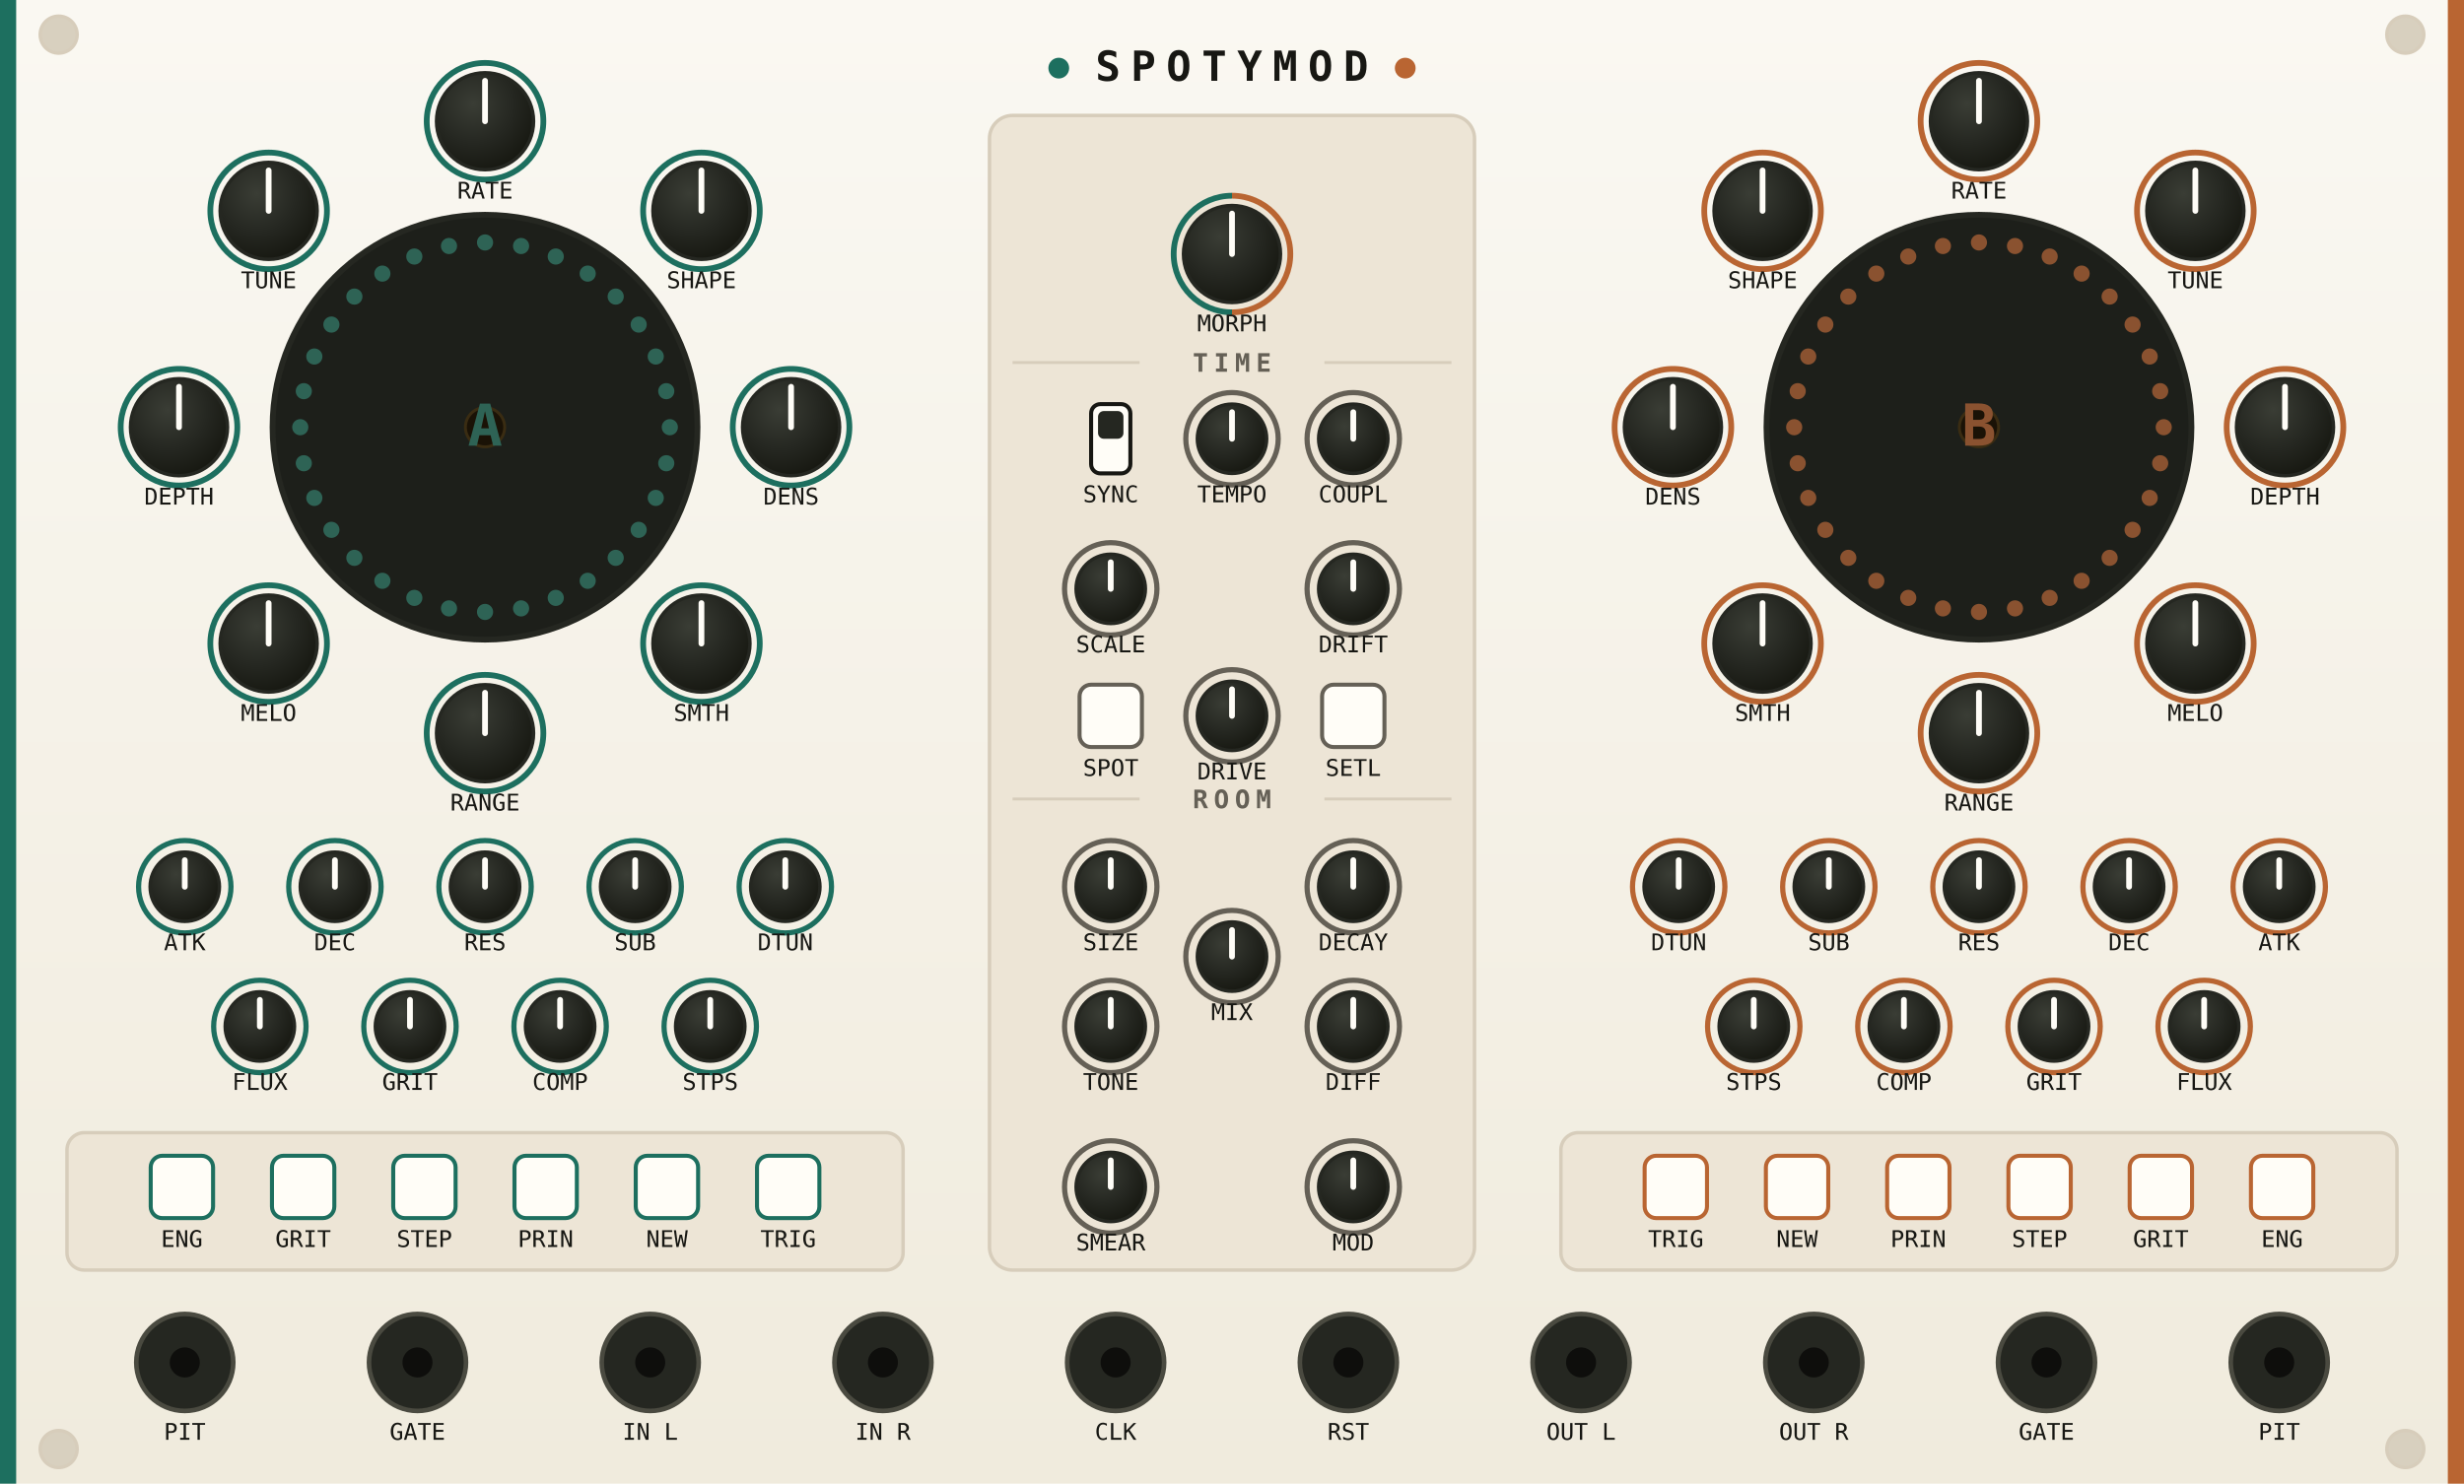
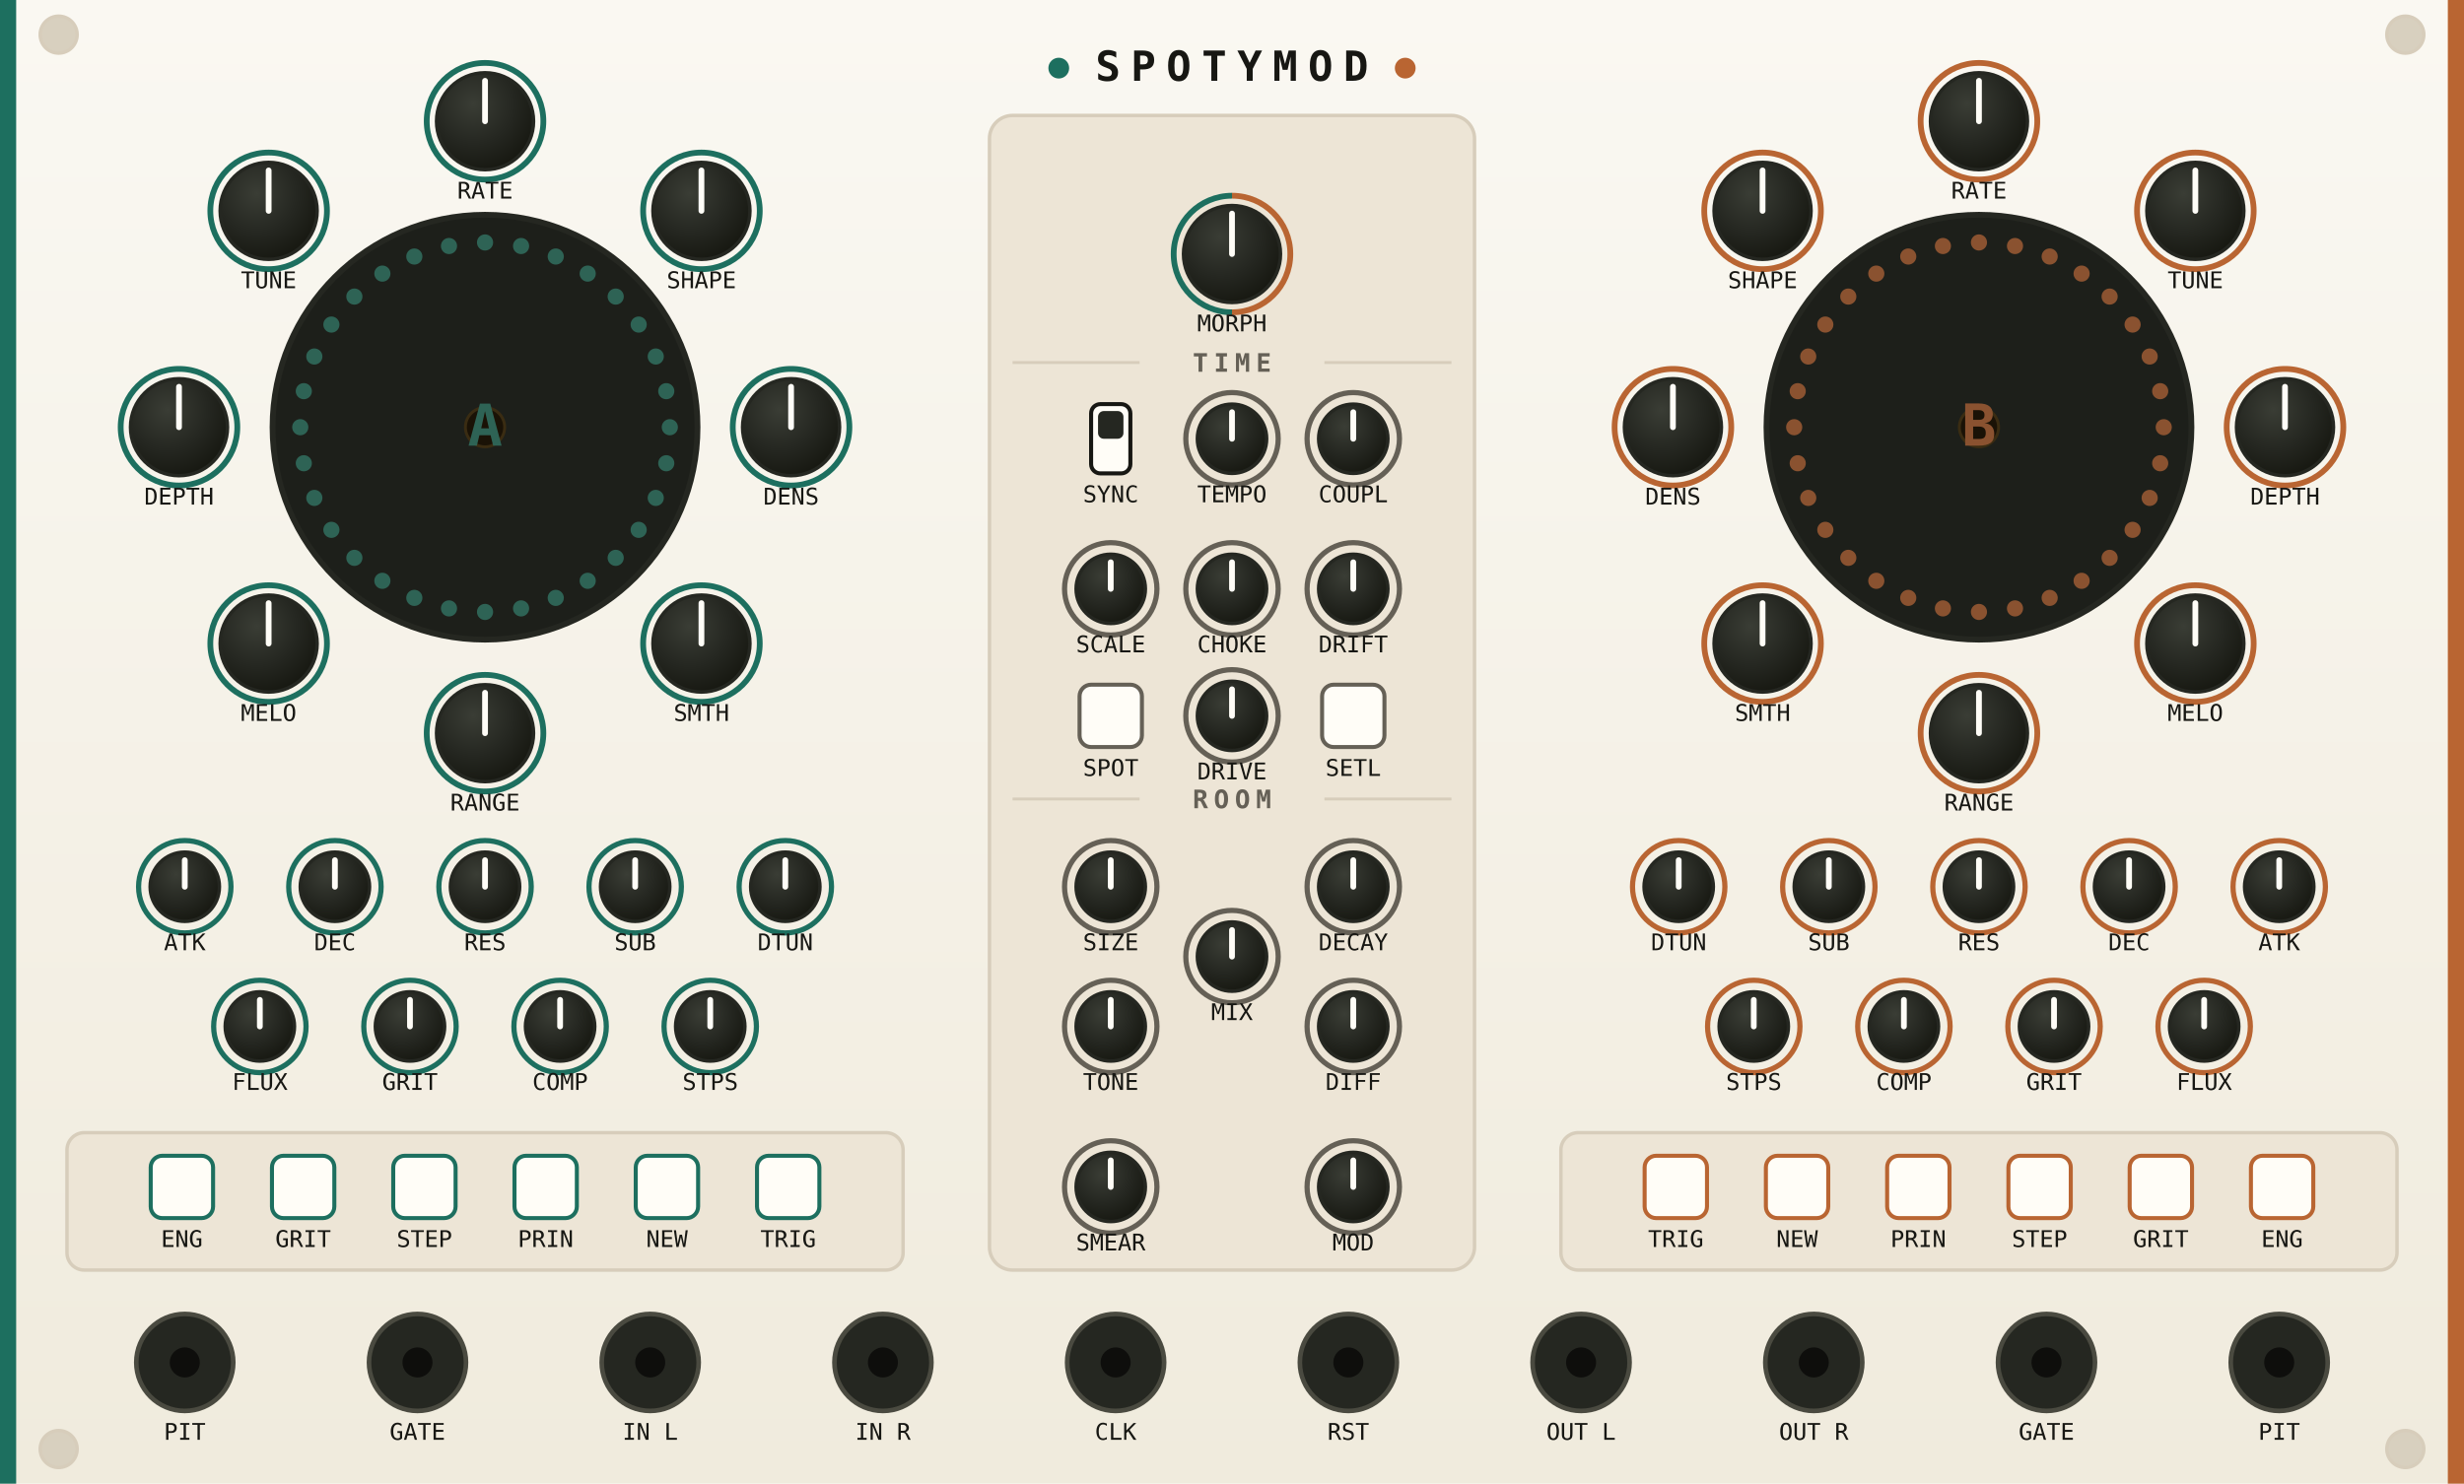
<svg xmlns="http://www.w3.org/2000/svg" width="213.360mm" height="128.500mm" viewBox="0 0 213.360 128.500">
  <defs>
    <radialGradient id="knobCap" cx="38%" cy="32%" r="75%">
      <stop offset="0%" stop-color="#3a3d35" />
      <stop offset="55%" stop-color="#252721" />
      <stop offset="100%" stop-color="#15160f" />
    </radialGradient>
    <linearGradient id="plate" x1="0" y1="0" x2="0" y2="1">
      <stop offset="0%" stop-color="#faf8f2" />
      <stop offset="100%" stop-color="#f0ebdd" />
    </linearGradient>
  </defs>
  <rect x="0" y="0" width="213.360" height="128.500" fill="url(#plate)" />
  <rect x="0" y="0" width="1.4" height="128.500" fill="#1d6f5f" />
  <rect x="211.960" y="0" width="1.4" height="128.500" fill="#b96532" />
  <circle cx="5.080" cy="3.000" r="1.6" fill="#d8d0bf" stroke="#d7cdbb" stroke-width="0.3" />
  <circle cx="5.080" cy="125.500" r="1.6" fill="#d8d0bf" stroke="#d7cdbb" stroke-width="0.3" />
  <circle cx="208.280" cy="3.000" r="1.6" fill="#d8d0bf" stroke="#d7cdbb" stroke-width="0.3" />
  <circle cx="208.280" cy="125.500" r="1.6" fill="#d8d0bf" stroke="#d7cdbb" stroke-width="0.3" />
  <rect x="85.680" y="10.0" width="42.0" height="100.0" rx="2" fill="#ede5d6" stroke="#d7cdbb" stroke-width="0.3" />
  <circle cx="42.000" cy="37.000" r="18.400" fill="#1d1f1a" stroke="#252721" stroke-width="0.5" />
  <circle cx="42.000" cy="21.000" r="0.7" fill="#2e6355" />
  <circle cx="45.121" cy="21.307" r="0.7" fill="#2e6355" />
  <circle cx="48.123" cy="22.218" r="0.7" fill="#2e6355" />
  <circle cx="50.889" cy="23.696" r="0.7" fill="#2e6355" />
  <circle cx="53.314" cy="25.686" r="0.7" fill="#2e6355" />
  <circle cx="55.304" cy="28.111" r="0.7" fill="#2e6355" />
  <circle cx="56.782" cy="30.877" r="0.7" fill="#2e6355" />
  <circle cx="57.693" cy="33.879" r="0.7" fill="#2e6355" />
  <circle cx="58.000" cy="37.000" r="0.7" fill="#2e6355" />
  <circle cx="57.693" cy="40.121" r="0.7" fill="#2e6355" />
  <circle cx="56.782" cy="43.123" r="0.7" fill="#2e6355" />
  <circle cx="55.304" cy="45.889" r="0.7" fill="#2e6355" />
  <circle cx="53.314" cy="48.314" r="0.7" fill="#2e6355" />
  <circle cx="50.889" cy="50.304" r="0.7" fill="#2e6355" />
  <circle cx="48.123" cy="51.782" r="0.7" fill="#2e6355" />
  <circle cx="45.121" cy="52.693" r="0.7" fill="#2e6355" />
  <circle cx="42.000" cy="53.000" r="0.7" fill="#2e6355" />
  <circle cx="38.879" cy="52.693" r="0.7" fill="#2e6355" />
  <circle cx="35.877" cy="51.782" r="0.7" fill="#2e6355" />
  <circle cx="33.111" cy="50.304" r="0.7" fill="#2e6355" />
  <circle cx="30.686" cy="48.314" r="0.7" fill="#2e6355" />
  <circle cx="28.696" cy="45.889" r="0.7" fill="#2e6355" />
  <circle cx="27.218" cy="43.123" r="0.7" fill="#2e6355" />
  <circle cx="26.307" cy="40.121" r="0.7" fill="#2e6355" />
  <circle cx="26.000" cy="37.000" r="0.7" fill="#2e6355" />
  <circle cx="26.307" cy="33.879" r="0.7" fill="#2e6355" />
  <circle cx="27.218" cy="30.877" r="0.7" fill="#2e6355" />
  <circle cx="28.696" cy="28.111" r="0.7" fill="#2e6355" />
  <circle cx="30.686" cy="25.686" r="0.7" fill="#2e6355" />
  <circle cx="33.111" cy="23.696" r="0.7" fill="#2e6355" />
  <circle cx="35.877" cy="22.218" r="0.7" fill="#2e6355" />
  <circle cx="38.879" cy="21.307" r="0.7" fill="#2e6355" />
  <circle cx="171.360" cy="37.000" r="18.400" fill="#1d1f1a" stroke="#252721" stroke-width="0.5" />
  <circle cx="171.360" cy="21.000" r="0.7" fill="#8a5230" />
  <circle cx="174.481" cy="21.307" r="0.7" fill="#8a5230" />
  <circle cx="177.483" cy="22.218" r="0.7" fill="#8a5230" />
  <circle cx="180.249" cy="23.696" r="0.7" fill="#8a5230" />
  <circle cx="182.674" cy="25.686" r="0.7" fill="#8a5230" />
  <circle cx="184.664" cy="28.111" r="0.7" fill="#8a5230" />
  <circle cx="186.142" cy="30.877" r="0.7" fill="#8a5230" />
  <circle cx="187.053" cy="33.879" r="0.7" fill="#8a5230" />
  <circle cx="187.360" cy="37.000" r="0.7" fill="#8a5230" />
  <circle cx="187.053" cy="40.121" r="0.7" fill="#8a5230" />
  <circle cx="186.142" cy="43.123" r="0.7" fill="#8a5230" />
  <circle cx="184.664" cy="45.889" r="0.7" fill="#8a5230" />
  <circle cx="182.674" cy="48.314" r="0.7" fill="#8a5230" />
  <circle cx="180.249" cy="50.304" r="0.7" fill="#8a5230" />
  <circle cx="177.483" cy="51.782" r="0.7" fill="#8a5230" />
  <circle cx="174.481" cy="52.693" r="0.7" fill="#8a5230" />
  <circle cx="171.360" cy="53.000" r="0.7" fill="#8a5230" />
  <circle cx="168.239" cy="52.693" r="0.7" fill="#8a5230" />
  <circle cx="165.237" cy="51.782" r="0.7" fill="#8a5230" />
  <circle cx="162.471" cy="50.304" r="0.7" fill="#8a5230" />
  <circle cx="160.046" cy="48.314" r="0.7" fill="#8a5230" />
  <circle cx="158.056" cy="45.889" r="0.7" fill="#8a5230" />
  <circle cx="156.578" cy="43.123" r="0.7" fill="#8a5230" />
  <circle cx="155.667" cy="40.121" r="0.7" fill="#8a5230" />
  <circle cx="155.360" cy="37.000" r="0.7" fill="#8a5230" />
  <circle cx="155.667" cy="33.879" r="0.7" fill="#8a5230" />
  <circle cx="156.578" cy="30.877" r="0.7" fill="#8a5230" />
  <circle cx="158.056" cy="28.111" r="0.7" fill="#8a5230" />
  <circle cx="160.046" cy="25.686" r="0.7" fill="#8a5230" />
  <circle cx="162.471" cy="23.696" r="0.7" fill="#8a5230" />
  <circle cx="165.237" cy="22.218" r="0.7" fill="#8a5230" />
  <circle cx="168.239" cy="21.307" r="0.7" fill="#8a5230" />
  <rect x="5.800" y="98.1" width="72.4" height="11.9" rx="1.5" fill="#ede5d6" stroke="#d7cdbb" stroke-width="0.3" />
  <rect x="135.160" y="98.1" width="72.4" height="11.9" rx="1.5" fill="#ede5d6" stroke="#d7cdbb" stroke-width="0.3" />
  <line x1="87.680" y1="69.200" x2="98.680" y2="69.200" stroke="#d7cdbb" stroke-width="0.25" />
  <line x1="114.680" y1="69.200" x2="125.680" y2="69.200" stroke="#d7cdbb" stroke-width="0.25" />
  <line x1="87.680" y1="31.400" x2="98.680" y2="31.400" stroke="#d7cdbb" stroke-width="0.25" />
  <line x1="114.680" y1="31.400" x2="125.680" y2="31.400" stroke="#d7cdbb" stroke-width="0.25" />
  <circle cx="91.680" cy="5.9" r="0.9" fill="#1d6f5f" />
  <circle cx="121.680" cy="5.9" r="0.9" fill="#b96532" />
  <circle cx="42.000" cy="10.500" r="5.050" fill="none" stroke="#1d6f5f" stroke-width="0.5" />
  <circle cx="42.000" cy="10.500" r="4.200" fill="url(#knobCap)" stroke="#252721" stroke-width="0.3" />
  <line x1="42.000" y1="10.500" x2="42.000" y2="7.000" stroke="#fffdf7" stroke-width="0.5" stroke-linecap="round" />
  <text x="42.000" y="17.200" fill="#171713" text-anchor="middle" font-family="monospace" font-size="2.0">RATE</text>
  <circle cx="60.738" cy="18.262" r="5.050" fill="none" stroke="#1d6f5f" stroke-width="0.5" />
  <circle cx="60.738" cy="18.262" r="4.200" fill="url(#knobCap)" stroke="#252721" stroke-width="0.3" />
  <line x1="60.738" y1="18.262" x2="60.738" y2="14.762" stroke="#fffdf7" stroke-width="0.5" stroke-linecap="round" />
  <text x="60.738" y="24.962" fill="#171713" text-anchor="middle" font-family="monospace" font-size="2.0">SHAPE</text>
  <circle cx="68.500" cy="37.000" r="5.050" fill="none" stroke="#1d6f5f" stroke-width="0.5" />
  <circle cx="68.500" cy="37.000" r="4.200" fill="url(#knobCap)" stroke="#252721" stroke-width="0.3" />
  <line x1="68.500" y1="37.000" x2="68.500" y2="33.500" stroke="#fffdf7" stroke-width="0.5" stroke-linecap="round" />
  <text x="68.500" y="43.700" fill="#171713" text-anchor="middle" font-family="monospace" font-size="2.0">DENS</text>
  <circle cx="60.738" cy="55.738" r="5.050" fill="none" stroke="#1d6f5f" stroke-width="0.5" />
  <circle cx="60.738" cy="55.738" r="4.200" fill="url(#knobCap)" stroke="#252721" stroke-width="0.3" />
  <line x1="60.738" y1="55.738" x2="60.738" y2="52.238" stroke="#fffdf7" stroke-width="0.5" stroke-linecap="round" />
  <text x="60.738" y="62.438" fill="#171713" text-anchor="middle" font-family="monospace" font-size="2.0">SMTH</text>
  <circle cx="42.000" cy="63.500" r="5.050" fill="none" stroke="#1d6f5f" stroke-width="0.5" />
  <circle cx="42.000" cy="63.500" r="4.200" fill="url(#knobCap)" stroke="#252721" stroke-width="0.3" />
  <line x1="42.000" y1="63.500" x2="42.000" y2="60.000" stroke="#fffdf7" stroke-width="0.5" stroke-linecap="round" />
  <text x="42.000" y="70.200" fill="#171713" text-anchor="middle" font-family="monospace" font-size="2.0">RANGE</text>
  <circle cx="23.262" cy="55.738" r="5.050" fill="none" stroke="#1d6f5f" stroke-width="0.5" />
  <circle cx="23.262" cy="55.738" r="4.200" fill="url(#knobCap)" stroke="#252721" stroke-width="0.3" />
  <line x1="23.262" y1="55.738" x2="23.262" y2="52.238" stroke="#fffdf7" stroke-width="0.5" stroke-linecap="round" />
  <text x="23.262" y="62.438" fill="#171713" text-anchor="middle" font-family="monospace" font-size="2.0">MELO</text>
  <circle cx="15.500" cy="37.000" r="5.050" fill="none" stroke="#1d6f5f" stroke-width="0.5" />
  <circle cx="15.500" cy="37.000" r="4.200" fill="url(#knobCap)" stroke="#252721" stroke-width="0.3" />
  <line x1="15.500" y1="37.000" x2="15.500" y2="33.500" stroke="#fffdf7" stroke-width="0.5" stroke-linecap="round" />
  <text x="15.500" y="43.700" fill="#171713" text-anchor="middle" font-family="monospace" font-size="2.0">DEPTH</text>
  <circle cx="23.262" cy="18.262" r="5.050" fill="none" stroke="#1d6f5f" stroke-width="0.5" />
  <circle cx="23.262" cy="18.262" r="4.200" fill="url(#knobCap)" stroke="#252721" stroke-width="0.3" />
  <line x1="23.262" y1="18.262" x2="23.262" y2="14.762" stroke="#fffdf7" stroke-width="0.5" stroke-linecap="round" />
  <text x="23.262" y="24.962" fill="#171713" text-anchor="middle" font-family="monospace" font-size="2.0">TUNE</text>
  <circle cx="16.000" cy="76.800" r="4.000" fill="none" stroke="#1d6f5f" stroke-width="0.45" />
  <circle cx="16.000" cy="76.800" r="3.000" fill="url(#knobCap)" stroke="#252721" stroke-width="0.3" />
  <line x1="16.000" y1="76.800" x2="16.000" y2="74.500" stroke="#fffdf7" stroke-width="0.5" stroke-linecap="round" />
  <text x="16.000" y="82.300" fill="#171713" text-anchor="middle" font-family="monospace" font-size="2.0">ATK</text>
  <circle cx="29.000" cy="76.800" r="4.000" fill="none" stroke="#1d6f5f" stroke-width="0.45" />
  <circle cx="29.000" cy="76.800" r="3.000" fill="url(#knobCap)" stroke="#252721" stroke-width="0.3" />
  <line x1="29.000" y1="76.800" x2="29.000" y2="74.500" stroke="#fffdf7" stroke-width="0.5" stroke-linecap="round" />
  <text x="29.000" y="82.300" fill="#171713" text-anchor="middle" font-family="monospace" font-size="2.0">DEC</text>
  <circle cx="42.000" cy="76.800" r="4.000" fill="none" stroke="#1d6f5f" stroke-width="0.45" />
  <circle cx="42.000" cy="76.800" r="3.000" fill="url(#knobCap)" stroke="#252721" stroke-width="0.3" />
  <line x1="42.000" y1="76.800" x2="42.000" y2="74.500" stroke="#fffdf7" stroke-width="0.5" stroke-linecap="round" />
  <text x="42.000" y="82.300" fill="#171713" text-anchor="middle" font-family="monospace" font-size="2.0">RES</text>
  <circle cx="55.000" cy="76.800" r="4.000" fill="none" stroke="#1d6f5f" stroke-width="0.45" />
  <circle cx="55.000" cy="76.800" r="3.000" fill="url(#knobCap)" stroke="#252721" stroke-width="0.3" />
  <line x1="55.000" y1="76.800" x2="55.000" y2="74.500" stroke="#fffdf7" stroke-width="0.5" stroke-linecap="round" />
  <text x="55.000" y="82.300" fill="#171713" text-anchor="middle" font-family="monospace" font-size="2.0">SUB</text>
  <circle cx="68.000" cy="76.800" r="4.000" fill="none" stroke="#1d6f5f" stroke-width="0.45" />
  <circle cx="68.000" cy="76.800" r="3.000" fill="url(#knobCap)" stroke="#252721" stroke-width="0.3" />
  <line x1="68.000" y1="76.800" x2="68.000" y2="74.500" stroke="#fffdf7" stroke-width="0.5" stroke-linecap="round" />
  <text x="68.000" y="82.300" fill="#171713" text-anchor="middle" font-family="monospace" font-size="2.0">DTUN</text>
  <circle cx="22.500" cy="88.900" r="4.000" fill="none" stroke="#1d6f5f" stroke-width="0.45" />
  <circle cx="22.500" cy="88.900" r="3.000" fill="url(#knobCap)" stroke="#252721" stroke-width="0.3" />
  <line x1="22.500" y1="88.900" x2="22.500" y2="86.600" stroke="#fffdf7" stroke-width="0.5" stroke-linecap="round" />
  <text x="22.500" y="94.400" fill="#171713" text-anchor="middle" font-family="monospace" font-size="2.0">FLUX</text>
  <circle cx="35.500" cy="88.900" r="4.000" fill="none" stroke="#1d6f5f" stroke-width="0.45" />
  <circle cx="35.500" cy="88.900" r="3.000" fill="url(#knobCap)" stroke="#252721" stroke-width="0.3" />
  <line x1="35.500" y1="88.900" x2="35.500" y2="86.600" stroke="#fffdf7" stroke-width="0.5" stroke-linecap="round" />
  <text x="35.500" y="94.400" fill="#171713" text-anchor="middle" font-family="monospace" font-size="2.0">GRIT</text>
  <circle cx="48.500" cy="88.900" r="4.000" fill="none" stroke="#1d6f5f" stroke-width="0.45" />
  <circle cx="48.500" cy="88.900" r="3.000" fill="url(#knobCap)" stroke="#252721" stroke-width="0.3" />
  <line x1="48.500" y1="88.900" x2="48.500" y2="86.600" stroke="#fffdf7" stroke-width="0.5" stroke-linecap="round" />
  <text x="48.500" y="94.400" fill="#171713" text-anchor="middle" font-family="monospace" font-size="2.0">COMP</text>
  <circle cx="61.500" cy="88.900" r="4.000" fill="none" stroke="#1d6f5f" stroke-width="0.45" />
  <circle cx="61.500" cy="88.900" r="3.000" fill="url(#knobCap)" stroke="#252721" stroke-width="0.3" />
  <line x1="61.500" y1="88.900" x2="61.500" y2="86.600" stroke="#fffdf7" stroke-width="0.5" stroke-linecap="round" />
  <text x="61.500" y="94.400" fill="#171713" text-anchor="middle" font-family="monospace" font-size="2.0">STPS</text>
  <rect x="13.050" y="100.100" width="5.400" height="5.400" rx="1.0" fill="#fffdf7" stroke="#1d6f5f" stroke-width="0.35" />
  <text x="15.750" y="108.000" fill="#171713" text-anchor="middle" font-family="monospace" font-size="2.0">ENG</text>
  <rect x="23.550" y="100.100" width="5.400" height="5.400" rx="1.0" fill="#fffdf7" stroke="#1d6f5f" stroke-width="0.35" />
  <text x="26.250" y="108.000" fill="#171713" text-anchor="middle" font-family="monospace" font-size="2.0">GRIT</text>
  <rect x="34.050" y="100.100" width="5.400" height="5.400" rx="1.0" fill="#fffdf7" stroke="#1d6f5f" stroke-width="0.35" />
  <text x="36.750" y="108.000" fill="#171713" text-anchor="middle" font-family="monospace" font-size="2.0">STEP</text>
  <rect x="44.550" y="100.100" width="5.400" height="5.400" rx="1.0" fill="#fffdf7" stroke="#1d6f5f" stroke-width="0.35" />
  <text x="47.250" y="108.000" fill="#171713" text-anchor="middle" font-family="monospace" font-size="2.0">PRIN</text>
  <rect x="55.050" y="100.100" width="5.400" height="5.400" rx="1.0" fill="#fffdf7" stroke="#1d6f5f" stroke-width="0.35" />
  <text x="57.750" y="108.000" fill="#171713" text-anchor="middle" font-family="monospace" font-size="2.0">NEW</text>
  <rect x="65.550" y="100.100" width="5.400" height="5.400" rx="1.0" fill="#fffdf7" stroke="#1d6f5f" stroke-width="0.35" />
  <text x="68.250" y="108.000" fill="#171713" text-anchor="middle" font-family="monospace" font-size="2.0">TRIG</text>
  <circle cx="171.360" cy="10.500" r="5.050" fill="none" stroke="#b96532" stroke-width="0.5" />
  <circle cx="171.360" cy="10.500" r="4.200" fill="url(#knobCap)" stroke="#252721" stroke-width="0.3" />
  <line x1="171.360" y1="10.500" x2="171.360" y2="7.000" stroke="#fffdf7" stroke-width="0.5" stroke-linecap="round" />
  <text x="171.360" y="17.200" fill="#171713" text-anchor="middle" font-family="monospace" font-size="2.0">RATE</text>
  <circle cx="152.622" cy="18.262" r="5.050" fill="none" stroke="#b96532" stroke-width="0.5" />
  <circle cx="152.622" cy="18.262" r="4.200" fill="url(#knobCap)" stroke="#252721" stroke-width="0.3" />
  <line x1="152.622" y1="18.262" x2="152.622" y2="14.762" stroke="#fffdf7" stroke-width="0.5" stroke-linecap="round" />
  <text x="152.622" y="24.962" fill="#171713" text-anchor="middle" font-family="monospace" font-size="2.0">SHAPE</text>
  <circle cx="144.860" cy="37.000" r="5.050" fill="none" stroke="#b96532" stroke-width="0.5" />
  <circle cx="144.860" cy="37.000" r="4.200" fill="url(#knobCap)" stroke="#252721" stroke-width="0.3" />
  <line x1="144.860" y1="37.000" x2="144.860" y2="33.500" stroke="#fffdf7" stroke-width="0.5" stroke-linecap="round" />
  <text x="144.860" y="43.700" fill="#171713" text-anchor="middle" font-family="monospace" font-size="2.0">DENS</text>
  <circle cx="152.622" cy="55.738" r="5.050" fill="none" stroke="#b96532" stroke-width="0.5" />
  <circle cx="152.622" cy="55.738" r="4.200" fill="url(#knobCap)" stroke="#252721" stroke-width="0.3" />
  <line x1="152.622" y1="55.738" x2="152.622" y2="52.238" stroke="#fffdf7" stroke-width="0.5" stroke-linecap="round" />
  <text x="152.622" y="62.438" fill="#171713" text-anchor="middle" font-family="monospace" font-size="2.0">SMTH</text>
  <circle cx="171.360" cy="63.500" r="5.050" fill="none" stroke="#b96532" stroke-width="0.5" />
  <circle cx="171.360" cy="63.500" r="4.200" fill="url(#knobCap)" stroke="#252721" stroke-width="0.3" />
  <line x1="171.360" y1="63.500" x2="171.360" y2="60.000" stroke="#fffdf7" stroke-width="0.5" stroke-linecap="round" />
  <text x="171.360" y="70.200" fill="#171713" text-anchor="middle" font-family="monospace" font-size="2.0">RANGE</text>
  <circle cx="190.098" cy="55.738" r="5.050" fill="none" stroke="#b96532" stroke-width="0.5" />
  <circle cx="190.098" cy="55.738" r="4.200" fill="url(#knobCap)" stroke="#252721" stroke-width="0.3" />
  <line x1="190.098" y1="55.738" x2="190.098" y2="52.238" stroke="#fffdf7" stroke-width="0.5" stroke-linecap="round" />
  <text x="190.098" y="62.438" fill="#171713" text-anchor="middle" font-family="monospace" font-size="2.0">MELO</text>
  <circle cx="197.860" cy="37.000" r="5.050" fill="none" stroke="#b96532" stroke-width="0.5" />
  <circle cx="197.860" cy="37.000" r="4.200" fill="url(#knobCap)" stroke="#252721" stroke-width="0.3" />
  <line x1="197.860" y1="37.000" x2="197.860" y2="33.500" stroke="#fffdf7" stroke-width="0.5" stroke-linecap="round" />
  <text x="197.860" y="43.700" fill="#171713" text-anchor="middle" font-family="monospace" font-size="2.0">DEPTH</text>
  <circle cx="190.098" cy="18.262" r="5.050" fill="none" stroke="#b96532" stroke-width="0.5" />
  <circle cx="190.098" cy="18.262" r="4.200" fill="url(#knobCap)" stroke="#252721" stroke-width="0.3" />
  <line x1="190.098" y1="18.262" x2="190.098" y2="14.762" stroke="#fffdf7" stroke-width="0.5" stroke-linecap="round" />
  <text x="190.098" y="24.962" fill="#171713" text-anchor="middle" font-family="monospace" font-size="2.0">TUNE</text>
  <circle cx="197.360" cy="76.800" r="4.000" fill="none" stroke="#b96532" stroke-width="0.45" />
  <circle cx="197.360" cy="76.800" r="3.000" fill="url(#knobCap)" stroke="#252721" stroke-width="0.3" />
  <line x1="197.360" y1="76.800" x2="197.360" y2="74.500" stroke="#fffdf7" stroke-width="0.5" stroke-linecap="round" />
  <text x="197.360" y="82.300" fill="#171713" text-anchor="middle" font-family="monospace" font-size="2.0">ATK</text>
  <circle cx="184.360" cy="76.800" r="4.000" fill="none" stroke="#b96532" stroke-width="0.45" />
  <circle cx="184.360" cy="76.800" r="3.000" fill="url(#knobCap)" stroke="#252721" stroke-width="0.3" />
  <line x1="184.360" y1="76.800" x2="184.360" y2="74.500" stroke="#fffdf7" stroke-width="0.5" stroke-linecap="round" />
  <text x="184.360" y="82.300" fill="#171713" text-anchor="middle" font-family="monospace" font-size="2.0">DEC</text>
  <circle cx="171.360" cy="76.800" r="4.000" fill="none" stroke="#b96532" stroke-width="0.45" />
  <circle cx="171.360" cy="76.800" r="3.000" fill="url(#knobCap)" stroke="#252721" stroke-width="0.3" />
  <line x1="171.360" y1="76.800" x2="171.360" y2="74.500" stroke="#fffdf7" stroke-width="0.5" stroke-linecap="round" />
  <text x="171.360" y="82.300" fill="#171713" text-anchor="middle" font-family="monospace" font-size="2.0">RES</text>
  <circle cx="158.360" cy="76.800" r="4.000" fill="none" stroke="#b96532" stroke-width="0.45" />
  <circle cx="158.360" cy="76.800" r="3.000" fill="url(#knobCap)" stroke="#252721" stroke-width="0.3" />
  <line x1="158.360" y1="76.800" x2="158.360" y2="74.500" stroke="#fffdf7" stroke-width="0.5" stroke-linecap="round" />
  <text x="158.360" y="82.300" fill="#171713" text-anchor="middle" font-family="monospace" font-size="2.0">SUB</text>
  <circle cx="145.360" cy="76.800" r="4.000" fill="none" stroke="#b96532" stroke-width="0.45" />
  <circle cx="145.360" cy="76.800" r="3.000" fill="url(#knobCap)" stroke="#252721" stroke-width="0.3" />
  <line x1="145.360" y1="76.800" x2="145.360" y2="74.500" stroke="#fffdf7" stroke-width="0.5" stroke-linecap="round" />
  <text x="145.360" y="82.300" fill="#171713" text-anchor="middle" font-family="monospace" font-size="2.0">DTUN</text>
  <circle cx="190.860" cy="88.900" r="4.000" fill="none" stroke="#b96532" stroke-width="0.45" />
  <circle cx="190.860" cy="88.900" r="3.000" fill="url(#knobCap)" stroke="#252721" stroke-width="0.3" />
  <line x1="190.860" y1="88.900" x2="190.860" y2="86.600" stroke="#fffdf7" stroke-width="0.5" stroke-linecap="round" />
  <text x="190.860" y="94.400" fill="#171713" text-anchor="middle" font-family="monospace" font-size="2.0">FLUX</text>
  <circle cx="177.860" cy="88.900" r="4.000" fill="none" stroke="#b96532" stroke-width="0.45" />
  <circle cx="177.860" cy="88.900" r="3.000" fill="url(#knobCap)" stroke="#252721" stroke-width="0.3" />
  <line x1="177.860" y1="88.900" x2="177.860" y2="86.600" stroke="#fffdf7" stroke-width="0.5" stroke-linecap="round" />
  <text x="177.860" y="94.400" fill="#171713" text-anchor="middle" font-family="monospace" font-size="2.0">GRIT</text>
  <circle cx="164.860" cy="88.900" r="4.000" fill="none" stroke="#b96532" stroke-width="0.45" />
  <circle cx="164.860" cy="88.900" r="3.000" fill="url(#knobCap)" stroke="#252721" stroke-width="0.3" />
  <line x1="164.860" y1="88.900" x2="164.860" y2="86.600" stroke="#fffdf7" stroke-width="0.5" stroke-linecap="round" />
  <text x="164.860" y="94.400" fill="#171713" text-anchor="middle" font-family="monospace" font-size="2.0">COMP</text>
  <circle cx="151.860" cy="88.900" r="4.000" fill="none" stroke="#b96532" stroke-width="0.45" />
  <circle cx="151.860" cy="88.900" r="3.000" fill="url(#knobCap)" stroke="#252721" stroke-width="0.3" />
  <line x1="151.860" y1="88.900" x2="151.860" y2="86.600" stroke="#fffdf7" stroke-width="0.5" stroke-linecap="round" />
  <text x="151.860" y="94.400" fill="#171713" text-anchor="middle" font-family="monospace" font-size="2.0">STPS</text>
  <rect x="194.910" y="100.100" width="5.400" height="5.400" rx="1.0" fill="#fffdf7" stroke="#b96532" stroke-width="0.35" />
  <text x="197.610" y="108.000" fill="#171713" text-anchor="middle" font-family="monospace" font-size="2.0">ENG</text>
  <rect x="184.410" y="100.100" width="5.400" height="5.400" rx="1.0" fill="#fffdf7" stroke="#b96532" stroke-width="0.35" />
  <text x="187.110" y="108.000" fill="#171713" text-anchor="middle" font-family="monospace" font-size="2.0">GRIT</text>
  <rect x="173.910" y="100.100" width="5.400" height="5.400" rx="1.0" fill="#fffdf7" stroke="#b96532" stroke-width="0.35" />
  <text x="176.610" y="108.000" fill="#171713" text-anchor="middle" font-family="monospace" font-size="2.0">STEP</text>
  <rect x="163.410" y="100.100" width="5.400" height="5.400" rx="1.0" fill="#fffdf7" stroke="#b96532" stroke-width="0.35" />
  <text x="166.110" y="108.000" fill="#171713" text-anchor="middle" font-family="monospace" font-size="2.0">PRIN</text>
  <rect x="152.910" y="100.100" width="5.400" height="5.400" rx="1.0" fill="#fffdf7" stroke="#b96532" stroke-width="0.35" />
  <text x="155.610" y="108.000" fill="#171713" text-anchor="middle" font-family="monospace" font-size="2.0">NEW</text>
  <rect x="142.410" y="100.100" width="5.400" height="5.400" rx="1.0" fill="#fffdf7" stroke="#b96532" stroke-width="0.35" />
  <text x="145.110" y="108.000" fill="#171713" text-anchor="middle" font-family="monospace" font-size="2.0">TRIG</text>
  <path d="M 106.680 16.950 A 5.050 5.050 0 0 0 106.680 27.050" fill="none" stroke="#1d6f5f" stroke-width="0.5" />
  <path d="M 106.680 16.950 A 5.050 5.050 0 0 1 106.680 27.050" fill="none" stroke="#b96532" stroke-width="0.5" />
  <circle cx="106.680" cy="22.000" r="4.200" fill="url(#knobCap)" stroke="#252721" stroke-width="0.3" />
  <line x1="106.680" y1="22.000" x2="106.680" y2="18.500" stroke="#fffdf7" stroke-width="0.5" stroke-linecap="round" />
  <text x="106.680" y="28.700" fill="#171713" text-anchor="middle" font-family="monospace" font-size="2.0">MORPH</text>
  <rect x="94.480" y="35.000" width="3.4" height="6.0" rx="0.8" fill="#fffdf7" stroke="#171713" stroke-width="0.35" />
  <rect x="95.080" y="35.600" width="2.2" height="2.4" rx="0.5" fill="#252721" />
  <text x="96.180" y="43.500" fill="#171713" text-anchor="middle" font-family="monospace" font-size="2.0">SYNC</text>
  <circle cx="106.680" cy="38.000" r="4.000" fill="none" stroke="#656056" stroke-width="0.45" />
  <circle cx="106.680" cy="38.000" r="3.000" fill="url(#knobCap)" stroke="#252721" stroke-width="0.3" />
  <line x1="106.680" y1="38.000" x2="106.680" y2="35.700" stroke="#fffdf7" stroke-width="0.5" stroke-linecap="round" />
  <text x="106.680" y="43.500" fill="#171713" text-anchor="middle" font-family="monospace" font-size="2.0">TEMPO</text>
  <circle cx="117.180" cy="38.000" r="4.000" fill="none" stroke="#656056" stroke-width="0.45" />
  <circle cx="117.180" cy="38.000" r="3.000" fill="url(#knobCap)" stroke="#252721" stroke-width="0.3" />
  <line x1="117.180" y1="38.000" x2="117.180" y2="35.700" stroke="#fffdf7" stroke-width="0.5" stroke-linecap="round" />
  <text x="117.180" y="43.500" fill="#171713" text-anchor="middle" font-family="monospace" font-size="2.0">COUPL</text>
  <circle cx="96.180" cy="51.000" r="4.000" fill="none" stroke="#656056" stroke-width="0.45" />
  <circle cx="96.180" cy="51.000" r="3.000" fill="url(#knobCap)" stroke="#252721" stroke-width="0.3" />
  <line x1="96.180" y1="51.000" x2="96.180" y2="48.700" stroke="#fffdf7" stroke-width="0.5" stroke-linecap="round" />
  <text x="96.180" y="56.500" fill="#171713" text-anchor="middle" font-family="monospace" font-size="2.0">SCALE</text>
  <circle cx="117.180" cy="51.000" r="4.000" fill="none" stroke="#656056" stroke-width="0.45" />
  <circle cx="117.180" cy="51.000" r="3.000" fill="url(#knobCap)" stroke="#252721" stroke-width="0.3" />
  <line x1="117.180" y1="51.000" x2="117.180" y2="48.700" stroke="#fffdf7" stroke-width="0.5" stroke-linecap="round" />
  <text x="117.180" y="56.500" fill="#171713" text-anchor="middle" font-family="monospace" font-size="2.0">DRIFT</text>
  <rect x="93.480" y="59.300" width="5.400" height="5.400" rx="1.0" fill="#fffdf7" stroke="#656056" stroke-width="0.35" />
  <text x="96.180" y="67.200" fill="#171713" text-anchor="middle" font-family="monospace" font-size="2.0">SPOT</text>
  <circle cx="106.680" cy="62.000" r="4.000" fill="none" stroke="#656056" stroke-width="0.45" />
  <circle cx="106.680" cy="62.000" r="3.000" fill="url(#knobCap)" stroke="#252721" stroke-width="0.3" />
  <line x1="106.680" y1="62.000" x2="106.680" y2="59.700" stroke="#fffdf7" stroke-width="0.5" stroke-linecap="round" />
  <text x="106.680" y="67.500" fill="#171713" text-anchor="middle" font-family="monospace" font-size="2.0">DRIVE</text>
  <rect x="114.480" y="59.300" width="5.400" height="5.400" rx="1.0" fill="#fffdf7" stroke="#656056" stroke-width="0.35" />
  <text x="117.180" y="67.200" fill="#171713" text-anchor="middle" font-family="monospace" font-size="2.0">SETL</text>
  <circle cx="96.180" cy="76.800" r="4.000" fill="none" stroke="#656056" stroke-width="0.45" />
  <circle cx="96.180" cy="76.800" r="3.000" fill="url(#knobCap)" stroke="#252721" stroke-width="0.3" />
  <line x1="96.180" y1="76.800" x2="96.180" y2="74.500" stroke="#fffdf7" stroke-width="0.5" stroke-linecap="round" />
  <text x="96.180" y="82.300" fill="#171713" text-anchor="middle" font-family="monospace" font-size="2.0">SIZE</text>
  <circle cx="117.180" cy="76.800" r="4.000" fill="none" stroke="#656056" stroke-width="0.45" />
  <circle cx="117.180" cy="76.800" r="3.000" fill="url(#knobCap)" stroke="#252721" stroke-width="0.3" />
  <line x1="117.180" y1="76.800" x2="117.180" y2="74.500" stroke="#fffdf7" stroke-width="0.5" stroke-linecap="round" />
  <text x="117.180" y="82.300" fill="#171713" text-anchor="middle" font-family="monospace" font-size="2.0">DECAY</text>
  <circle cx="106.680" cy="82.850" r="4.000" fill="none" stroke="#656056" stroke-width="0.45" />
  <circle cx="106.680" cy="82.850" r="3.000" fill="url(#knobCap)" stroke="#252721" stroke-width="0.3" />
  <line x1="106.680" y1="82.850" x2="106.680" y2="80.550" stroke="#fffdf7" stroke-width="0.5" stroke-linecap="round" />
  <text x="106.680" y="88.350" fill="#171713" text-anchor="middle" font-family="monospace" font-size="2.0">MIX</text>
  <circle cx="96.180" cy="88.900" r="4.000" fill="none" stroke="#656056" stroke-width="0.45" />
  <circle cx="96.180" cy="88.900" r="3.000" fill="url(#knobCap)" stroke="#252721" stroke-width="0.3" />
  <line x1="96.180" y1="88.900" x2="96.180" y2="86.600" stroke="#fffdf7" stroke-width="0.5" stroke-linecap="round" />
  <text x="96.180" y="94.400" fill="#171713" text-anchor="middle" font-family="monospace" font-size="2.0">TONE</text>
  <circle cx="117.180" cy="88.900" r="4.000" fill="none" stroke="#656056" stroke-width="0.45" />
  <circle cx="117.180" cy="88.900" r="3.000" fill="url(#knobCap)" stroke="#252721" stroke-width="0.3" />
  <line x1="117.180" y1="88.900" x2="117.180" y2="86.600" stroke="#fffdf7" stroke-width="0.5" stroke-linecap="round" />
  <text x="117.180" y="94.400" fill="#171713" text-anchor="middle" font-family="monospace" font-size="2.0">DIFF</text>
  <circle cx="96.180" cy="102.800" r="4.000" fill="none" stroke="#656056" stroke-width="0.45" />
  <circle cx="96.180" cy="102.800" r="3.000" fill="url(#knobCap)" stroke="#252721" stroke-width="0.3" />
  <line x1="96.180" y1="102.800" x2="96.180" y2="100.500" stroke="#fffdf7" stroke-width="0.5" stroke-linecap="round" />
  <text x="96.180" y="108.300" fill="#171713" text-anchor="middle" font-family="monospace" font-size="2.0">SMEAR</text>
  <circle cx="117.180" cy="102.800" r="4.000" fill="none" stroke="#656056" stroke-width="0.45" />
  <circle cx="117.180" cy="102.800" r="3.000" fill="url(#knobCap)" stroke="#252721" stroke-width="0.3" />
  <line x1="117.180" y1="102.800" x2="117.180" y2="100.500" stroke="#fffdf7" stroke-width="0.5" stroke-linecap="round" />
  <text x="117.180" y="108.300" fill="#171713" text-anchor="middle" font-family="monospace" font-size="2.0">MOD</text>
+   <circle cx="106.680" cy="51.000" r="4.000" fill="none" stroke="#656056" stroke-width="0.45" />
+   <circle cx="106.680" cy="51.000" r="3.000" fill="url(#knobCap)" stroke="#252721" stroke-width="0.3" />
+   <line x1="106.680" y1="51.000" x2="106.680" y2="48.700" stroke="#fffdf7" stroke-width="0.5" stroke-linecap="round" />
+   <text x="106.680" y="56.500" fill="#171713" text-anchor="middle" font-family="monospace" font-size="2.0">CHOKE</text>
  <circle cx="56.302" cy="118.000" r="4.200" fill="#252721" stroke="#4a4a40" stroke-width="0.4" />
  <circle cx="56.302" cy="118.000" r="1.3" fill="#0e0e0c" />
  <text x="56.302" y="124.700" fill="#171713" text-anchor="middle" font-family="monospace" font-size="2.0">IN L</text>
  <circle cx="76.453" cy="118.000" r="4.200" fill="#252721" stroke="#4a4a40" stroke-width="0.4" />
  <circle cx="76.453" cy="118.000" r="1.3" fill="#0e0e0c" />
  <text x="76.453" y="124.700" fill="#171713" text-anchor="middle" font-family="monospace" font-size="2.0">IN R</text>
  <circle cx="96.604" cy="118.000" r="4.200" fill="#252721" stroke="#4a4a40" stroke-width="0.4" />
  <circle cx="96.604" cy="118.000" r="1.3" fill="#0e0e0c" />
  <text x="96.604" y="124.700" fill="#171713" text-anchor="middle" font-family="monospace" font-size="2.0">CLK</text>
  <circle cx="116.756" cy="118.000" r="4.200" fill="#252721" stroke="#4a4a40" stroke-width="0.4" />
  <circle cx="116.756" cy="118.000" r="1.3" fill="#0e0e0c" />
  <text x="116.756" y="124.700" fill="#171713" text-anchor="middle" font-family="monospace" font-size="2.0">RST</text>
  <circle cx="136.907" cy="118.000" r="4.200" fill="#252721" stroke="#4a4a40" stroke-width="0.4" />
  <circle cx="136.907" cy="118.000" r="1.3" fill="#0e0e0c" />
  <text x="136.907" y="124.700" fill="#171713" text-anchor="middle" font-family="monospace" font-size="2.0">OUT L</text>
  <circle cx="157.058" cy="118.000" r="4.200" fill="#252721" stroke="#4a4a40" stroke-width="0.4" />
  <circle cx="157.058" cy="118.000" r="1.3" fill="#0e0e0c" />
  <text x="157.058" y="124.700" fill="#171713" text-anchor="middle" font-family="monospace" font-size="2.0">OUT R</text>
  <circle cx="16.000" cy="118.000" r="4.200" fill="#252721" stroke="#4a4a40" stroke-width="0.4" />
  <circle cx="16.000" cy="118.000" r="1.3" fill="#0e0e0c" />
  <text x="16.000" y="124.700" fill="#171713" text-anchor="middle" font-family="monospace" font-size="2.0">PIT</text>
  <circle cx="36.151" cy="118.000" r="4.200" fill="#252721" stroke="#4a4a40" stroke-width="0.4" />
  <circle cx="36.151" cy="118.000" r="1.3" fill="#0e0e0c" />
  <text x="36.151" y="124.700" fill="#171713" text-anchor="middle" font-family="monospace" font-size="2.0">GATE</text>
  <circle cx="197.360" cy="118.000" r="4.200" fill="#252721" stroke="#4a4a40" stroke-width="0.4" />
  <circle cx="197.360" cy="118.000" r="1.3" fill="#0e0e0c" />
  <text x="197.360" y="124.700" fill="#171713" text-anchor="middle" font-family="monospace" font-size="2.0">PIT</text>
  <circle cx="177.209" cy="118.000" r="4.200" fill="#252721" stroke="#4a4a40" stroke-width="0.4" />
  <circle cx="177.209" cy="118.000" r="1.3" fill="#0e0e0c" />
  <text x="177.209" y="124.700" fill="#171713" text-anchor="middle" font-family="monospace" font-size="2.0">GATE</text>
  <circle cx="42.000" cy="37.000" r="1.700" fill="#1a1206" stroke="#3a2c12" stroke-width="0.25" />
  <circle cx="171.360" cy="37.000" r="1.700" fill="#1a1206" stroke="#3a2c12" stroke-width="0.25" />
  <text x="42.000" y="38.600" fill="#2e6355" text-anchor="middle" font-family="monospace" font-size="5.0" letter-spacing="0.0" font-weight="bold">A</text>
  <text x="171.360" y="38.600" fill="#8a5230" text-anchor="middle" font-family="monospace" font-size="5.0" letter-spacing="0.0" font-weight="bold">B</text>
  <text x="106.680" y="32.200" fill="#656056" text-anchor="middle" font-family="monospace" font-size="2.2" letter-spacing="0.5" font-weight="bold">TIME</text>
  <text x="106.680" y="70.000" fill="#656056" text-anchor="middle" font-family="monospace" font-size="2.2" letter-spacing="0.5" font-weight="bold">ROOM</text>
  <text x="106.680" y="7.000" fill="#171713" text-anchor="middle" font-family="monospace" font-size="3.6" letter-spacing="0.9" font-weight="bold">SPOTYMOD</text>
</svg>
